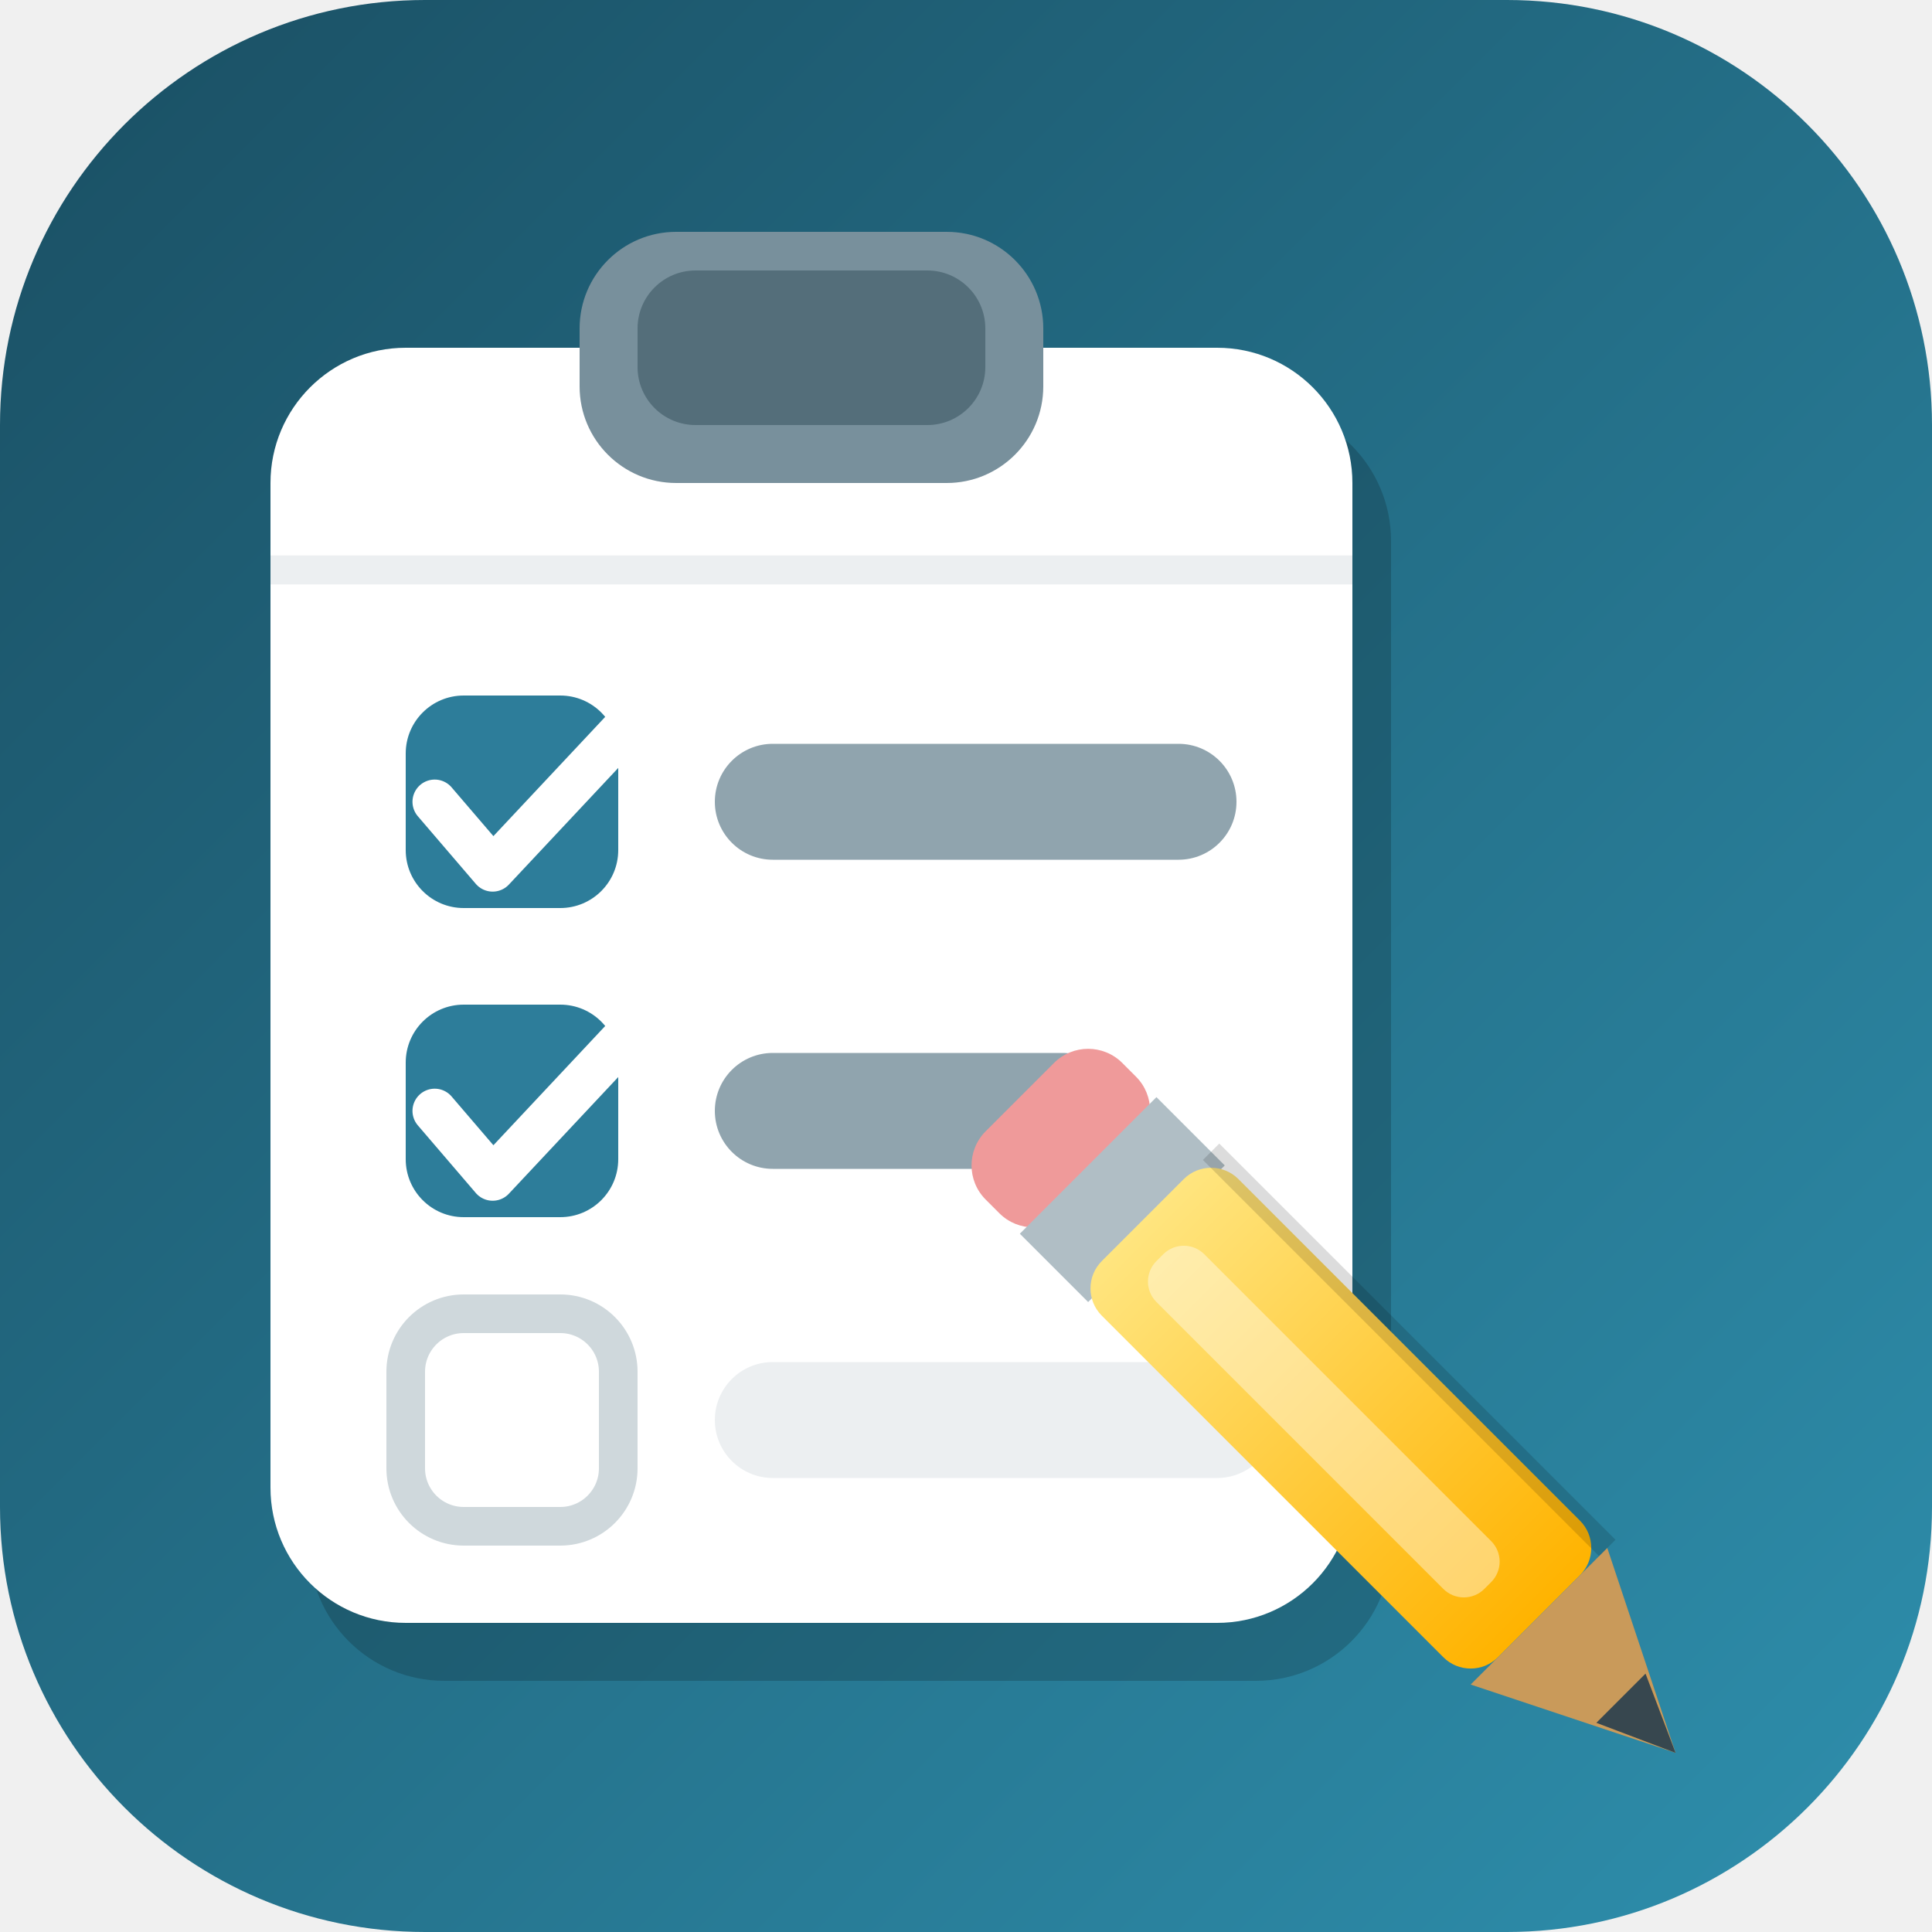
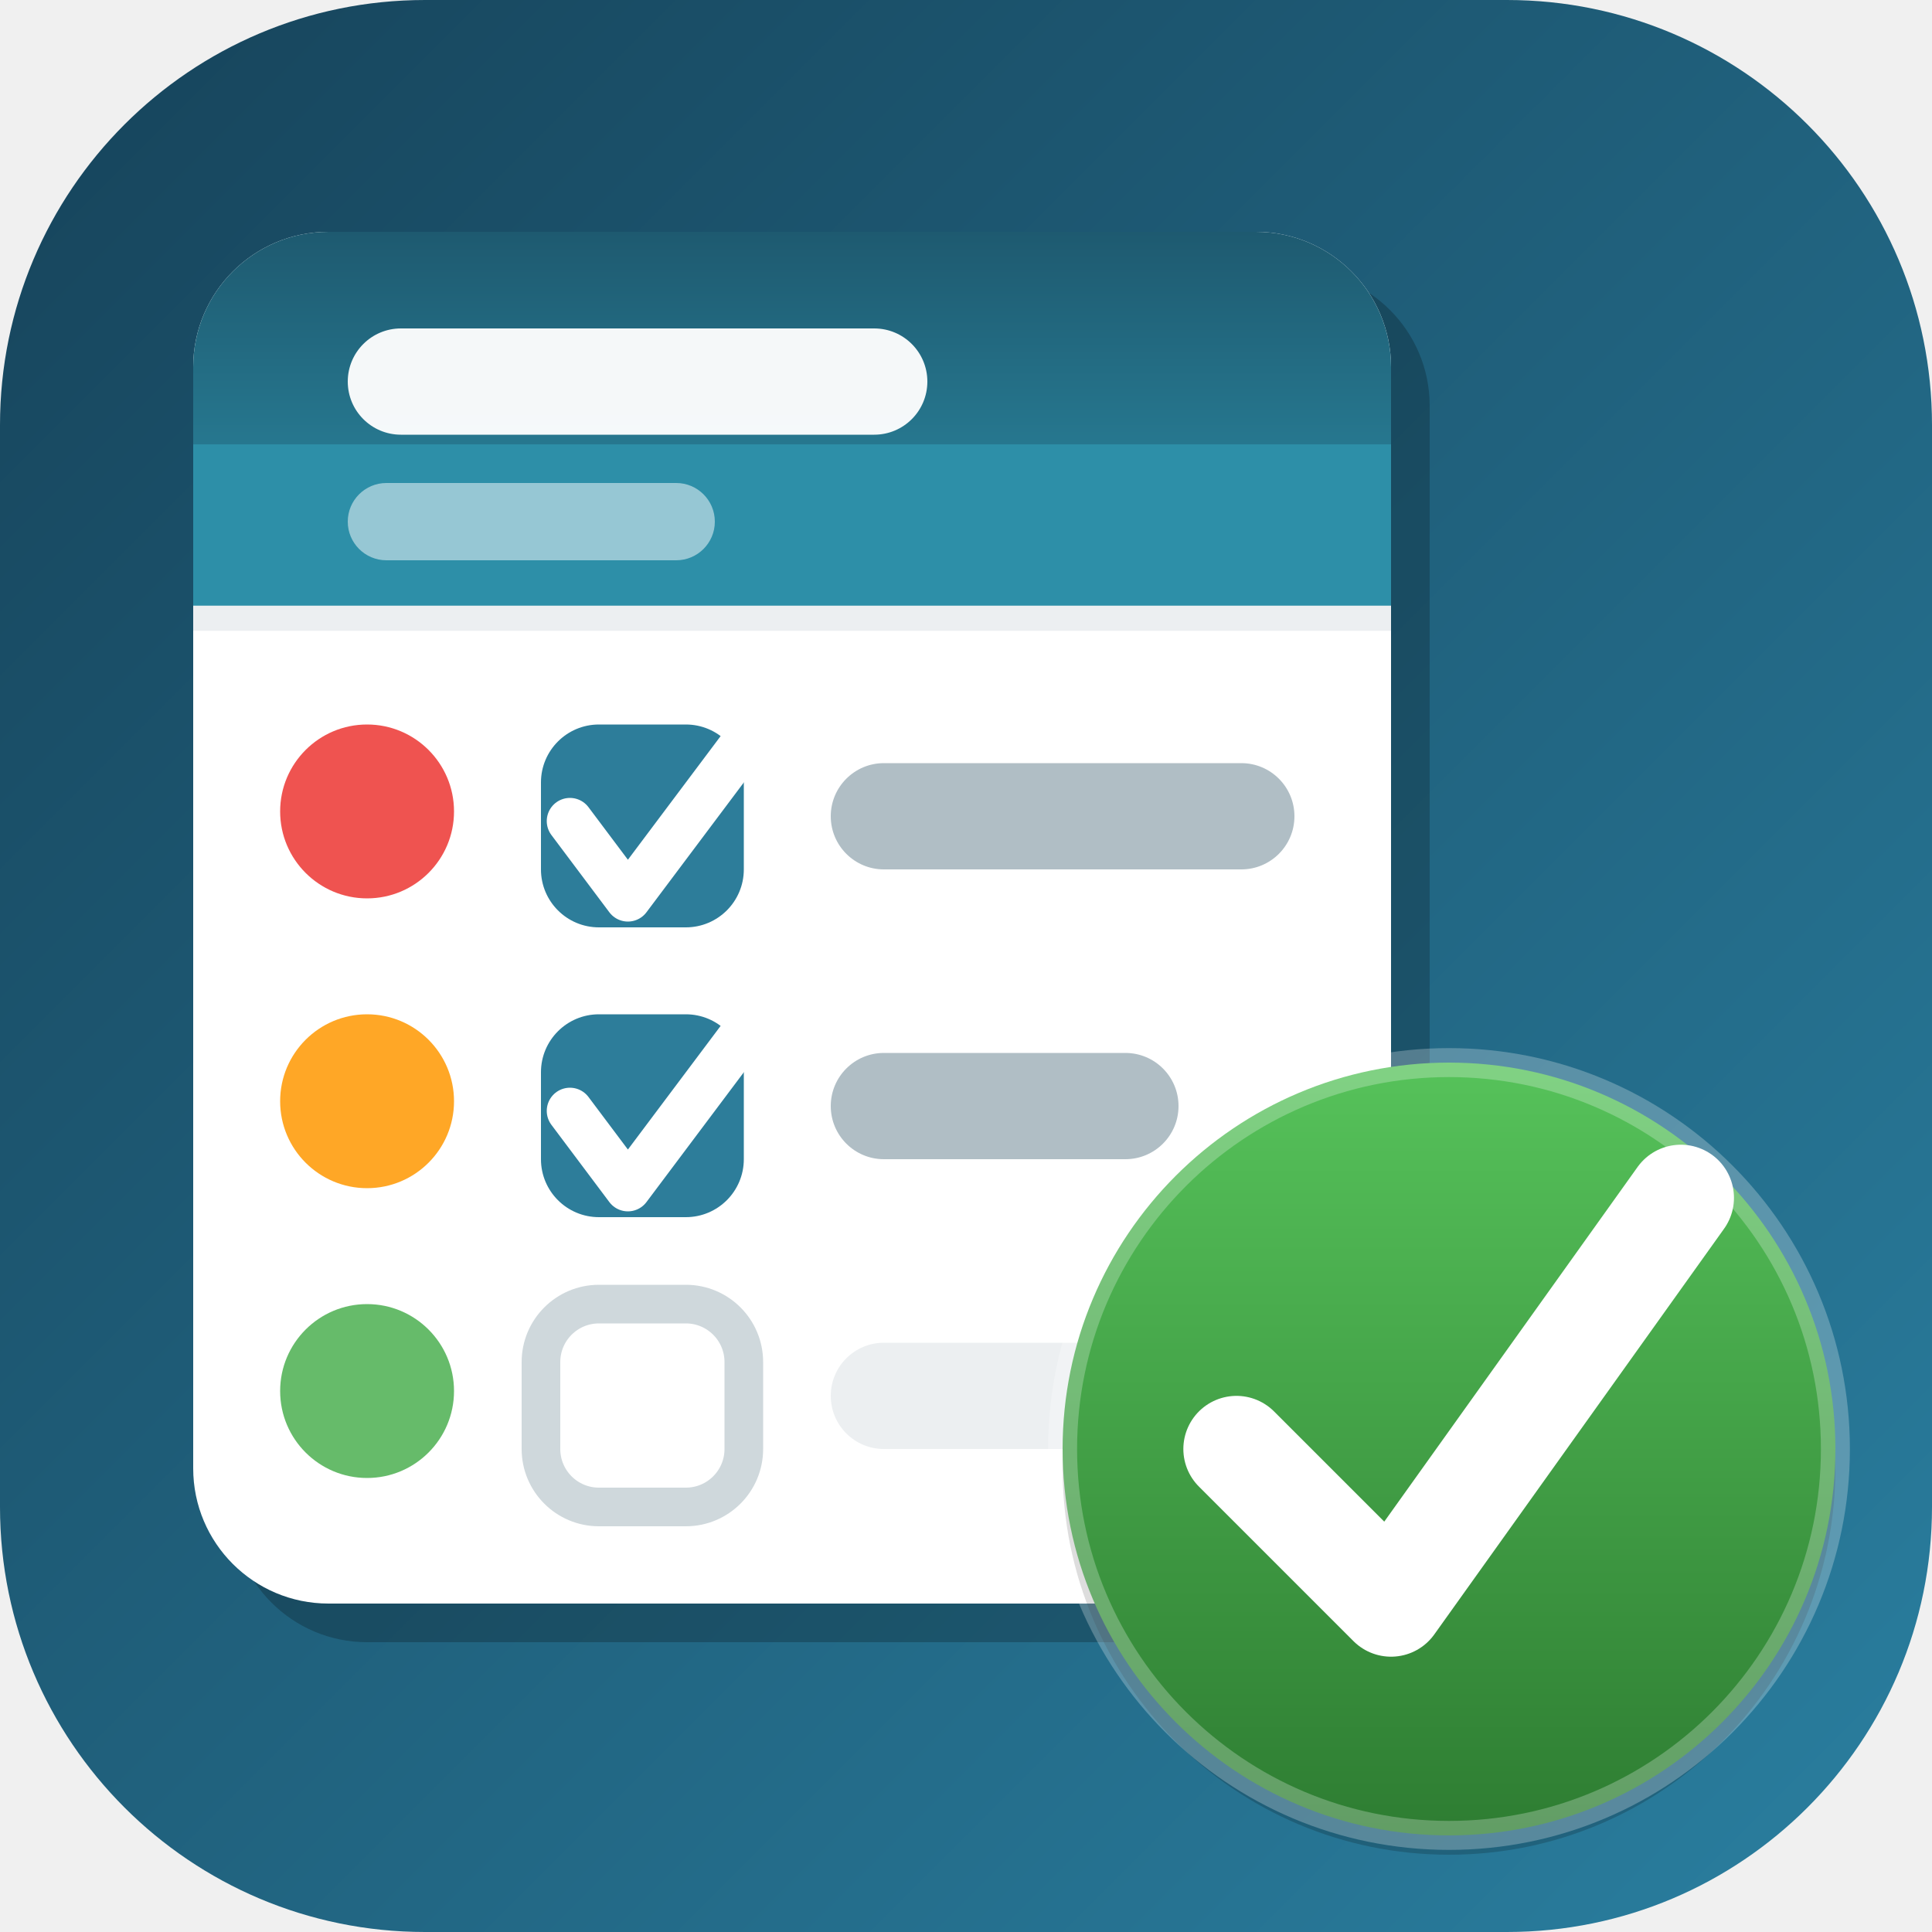
<svg xmlns="http://www.w3.org/2000/svg" width="192" height="192" viewBox="0 0 100 100">
  <defs>
    <linearGradient id="bg192" x1="0" y1="0" x2="100" y2="100" gradientUnits="userSpaceOnUse">
-       <stop offset="0%" stop-color="#1A4F63" />
-       <stop offset="100%" stop-color="#2E8FAD" />
+       <stop offset="0%" stop-color="#16435A" />
+       <stop offset="100%" stop-color="#2A7FA0" />
    </linearGradient>
-     <linearGradient id="penc192" x1="0" y1="0" x2="0" y2="1">
-       <stop offset="0%" stop-color="#FFE57F" />
-       <stop offset="100%" stop-color="#FFB300" />
+     <linearGradient id="hdr192" x1="0" y1="0" x2="0" y2="1">
+       <stop offset="0%" stop-color="#1E5A70" />
+       <stop offset="100%" stop-color="#2D8FA8" />
    </linearGradient>
+     <linearGradient id="badge192" x1="0" y1="0" x2="0" y2="1">
+       <stop offset="0%" stop-color="#56C25A" />
+       <stop offset="100%" stop-color="#2E7D32" />
+     </linearGradient>
+     <clipPath id="clip192">
+       <rect width="100" height="100" rx="22" />
+     </clipPath>
  </defs>
  <rect width="100" height="100" rx="22" fill="url(#bg192)" />
-   <rect x="16" y="21" width="56" height="66" rx="7" fill="rgba(0,0,0,0.18)" />
-   <rect x="14" y="18" width="56" height="66" rx="7" fill="white" />
-   <rect x="30" y="12" width="24" height="13" rx="5" fill="#78909C" />
-   <rect x="33" y="14" width="18" height="8" rx="3" fill="#546E7A" />
-   <line x1="14" y1="29.5" x2="70" y2="29.5" stroke="#ECEFF1" stroke-width="1.5" />
-   <rect x="21" y="36" width="11" height="11" rx="3" fill="#2D7D9A" />
-   <polyline points="22.5,41.5 25.5,45 33,37" fill="none" stroke="white" stroke-width="2.3" stroke-linecap="round" stroke-linejoin="round" />
-   <rect x="37" y="38.5" width="27" height="6" rx="3" fill="#90A4AE" />
-   <rect x="21" y="52" width="11" height="11" rx="3" fill="#2D7D9A" />
-   <polyline points="22.5,57.5 25.5,61 33,53" fill="none" stroke="white" stroke-width="2.3" stroke-linecap="round" stroke-linejoin="round" />
-   <rect x="37" y="54.5" width="21" height="6" rx="3" fill="#90A4AE" />
-   <rect x="21" y="68" width="11" height="11" rx="3" fill="none" stroke="#CFD8DC" stroke-width="2" />
-   <rect x="37" y="70.5" width="29" height="6" rx="3" fill="#ECEFF1" />
-   <g transform="translate(74,78) rotate(-45)">
-     <rect x="-5" y="-30" width="10" height="6" rx="2.5" fill="#EF9A9A" />
-     <rect x="-5" y="-25" width="10" height="5" fill="#B0BEC5" />
-     <rect x="-5" y="-21" width="10" height="29" rx="2" fill="url(#penc192)" />
-     <polygon points="-5,8 5,8 0,18" fill="#C99A5A" />
-     <polygon points="-1.8,14 1.8,14 0,18" fill="#37474F" />
-     <rect x="-2.5" y="-19" width="3.5" height="24" rx="1.5" fill="rgba(255,255,255,0.4)" />
-     <line x1="5" y1="-21" x2="5" y2="8" stroke="rgba(0,0,0,0.14)" stroke-width="1.2" />
+   <g clip-path="url(#clip192)">
+     <rect x="12" y="14" width="62" height="71" rx="7" fill="rgba(0,0,0,0.22)" />
+     <rect x="10" y="12" width="62" height="71" rx="7" fill="white" />
+     <rect x="10" y="12" width="62" height="20" rx="7" fill="url(#hdr192)" />
+     <rect x="10" y="23" width="62" height="9" fill="#2D8FA8" />
+     <rect x="18" y="17" width="30" height="5.5" rx="2.75" fill="rgba(255,255,255,0.95)" />
+     <rect x="18" y="25" width="19" height="4" rx="2" fill="rgba(255,255,255,0.5)" />
+     <line x1="10" y1="32" x2="72" y2="32" stroke="#ECEFF1" stroke-width="1.3" />
+     <circle cx="19" cy="42" r="4.5" fill="#EF5350" />
+     <rect x="28" y="37.5" width="10.5" height="10.5" rx="3" fill="#2D7D9A" />
+     <polyline points="29.5,42.5 32.5,46.5 38.5,38.5" fill="none" stroke="white" stroke-width="2.4" stroke-linecap="round" stroke-linejoin="round" />
+     <rect x="43" y="39.5" width="24" height="5.5" rx="2.75" fill="#B0BEC5" />
+     <circle cx="19" cy="57" r="4.5" fill="#FFA726" />
+     <rect x="28" y="52.5" width="10.5" height="10.5" rx="3" fill="#2D7D9A" />
+     <polyline points="29.5,57.5 32.5,61.5 38.5,53.5" fill="none" stroke="white" stroke-width="2.4" stroke-linecap="round" stroke-linejoin="round" />
+     <rect x="43" y="54.5" width="18" height="5.5" rx="2.75" fill="#B0BEC5" />
+     <circle cx="19" cy="72" r="4.5" fill="#66BB6A" />
+     <rect x="28" y="67.5" width="10.5" height="10.5" rx="3" fill="none" stroke="#CFD8DC" stroke-width="2" />
+     <rect x="43" y="69.5" width="27" height="5.5" rx="2.75" fill="#ECEFF1" />
+     <circle cx="75" cy="76" r="20" fill="rgba(0,0,0,0.18)" />
+     <circle cx="75" cy="75" r="20" fill="url(#badge192)" />
+     <circle cx="75" cy="75" r="20" fill="none" stroke="rgba(255,255,255,0.25)" stroke-width="1.5" />
+     <polyline points="64,75 72,83 87,62" fill="none" stroke="white" stroke-width="5.5" stroke-linecap="round" stroke-linejoin="round" />
  </g>
</svg>
